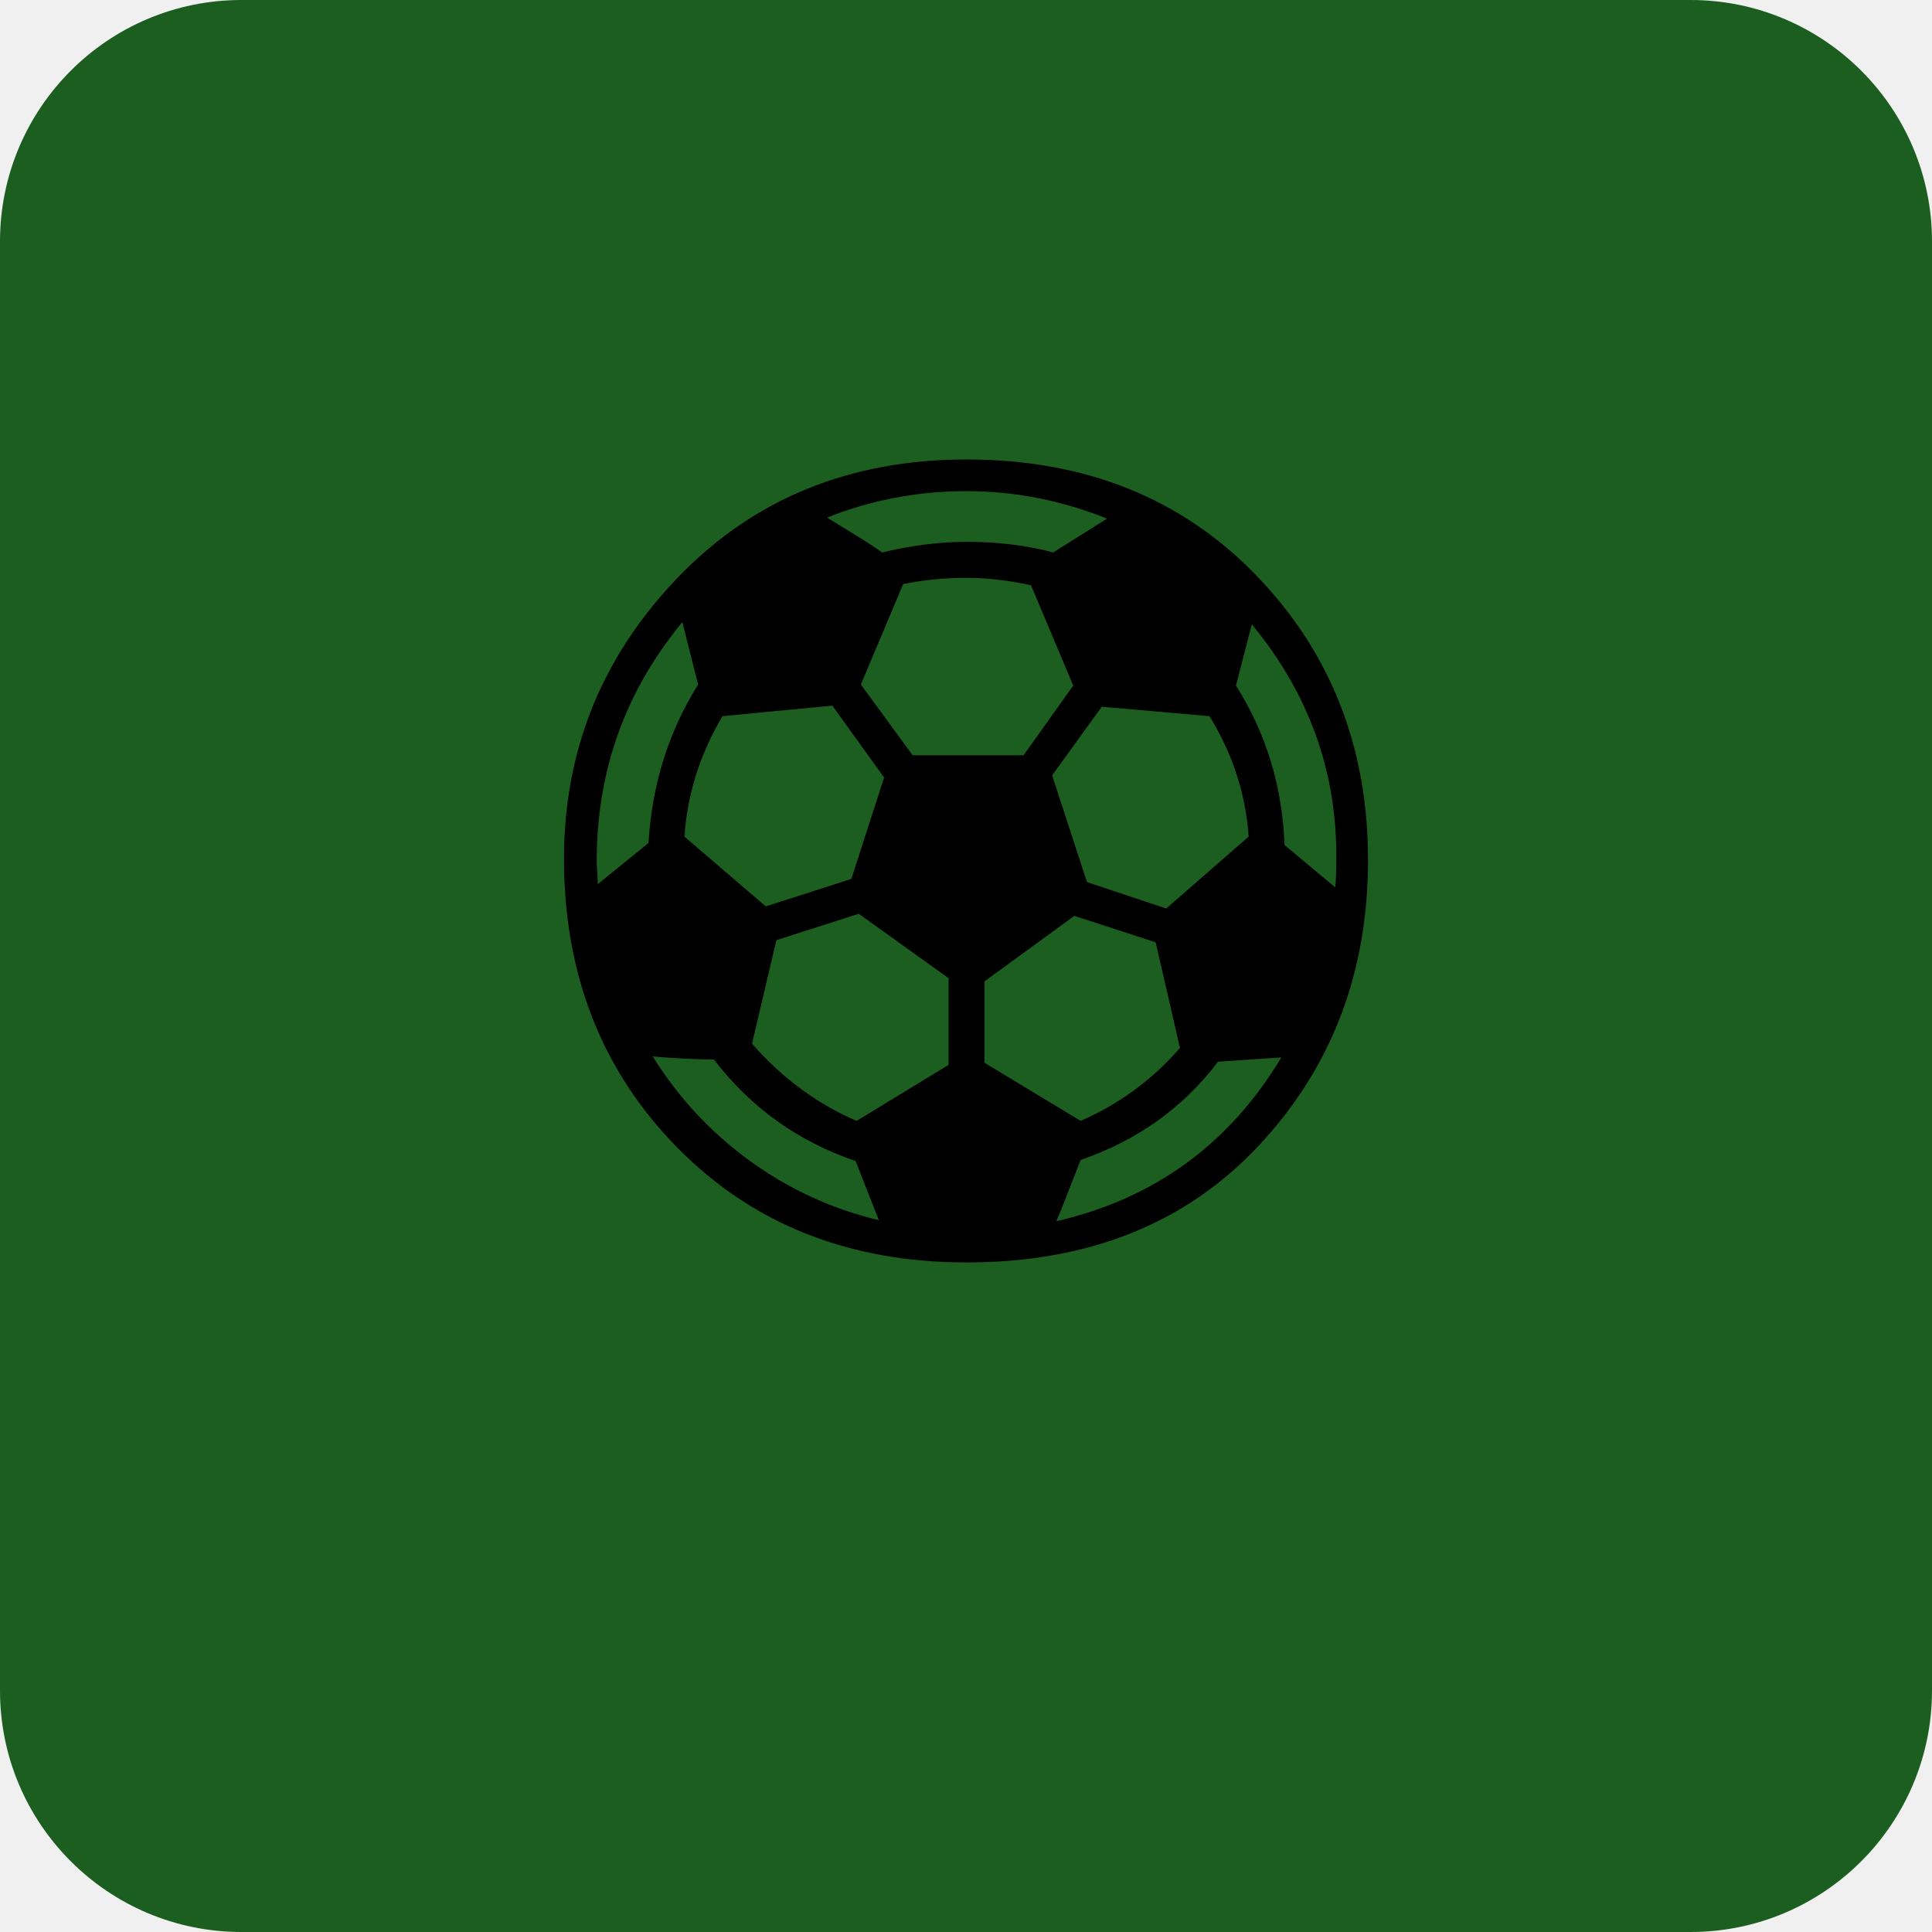
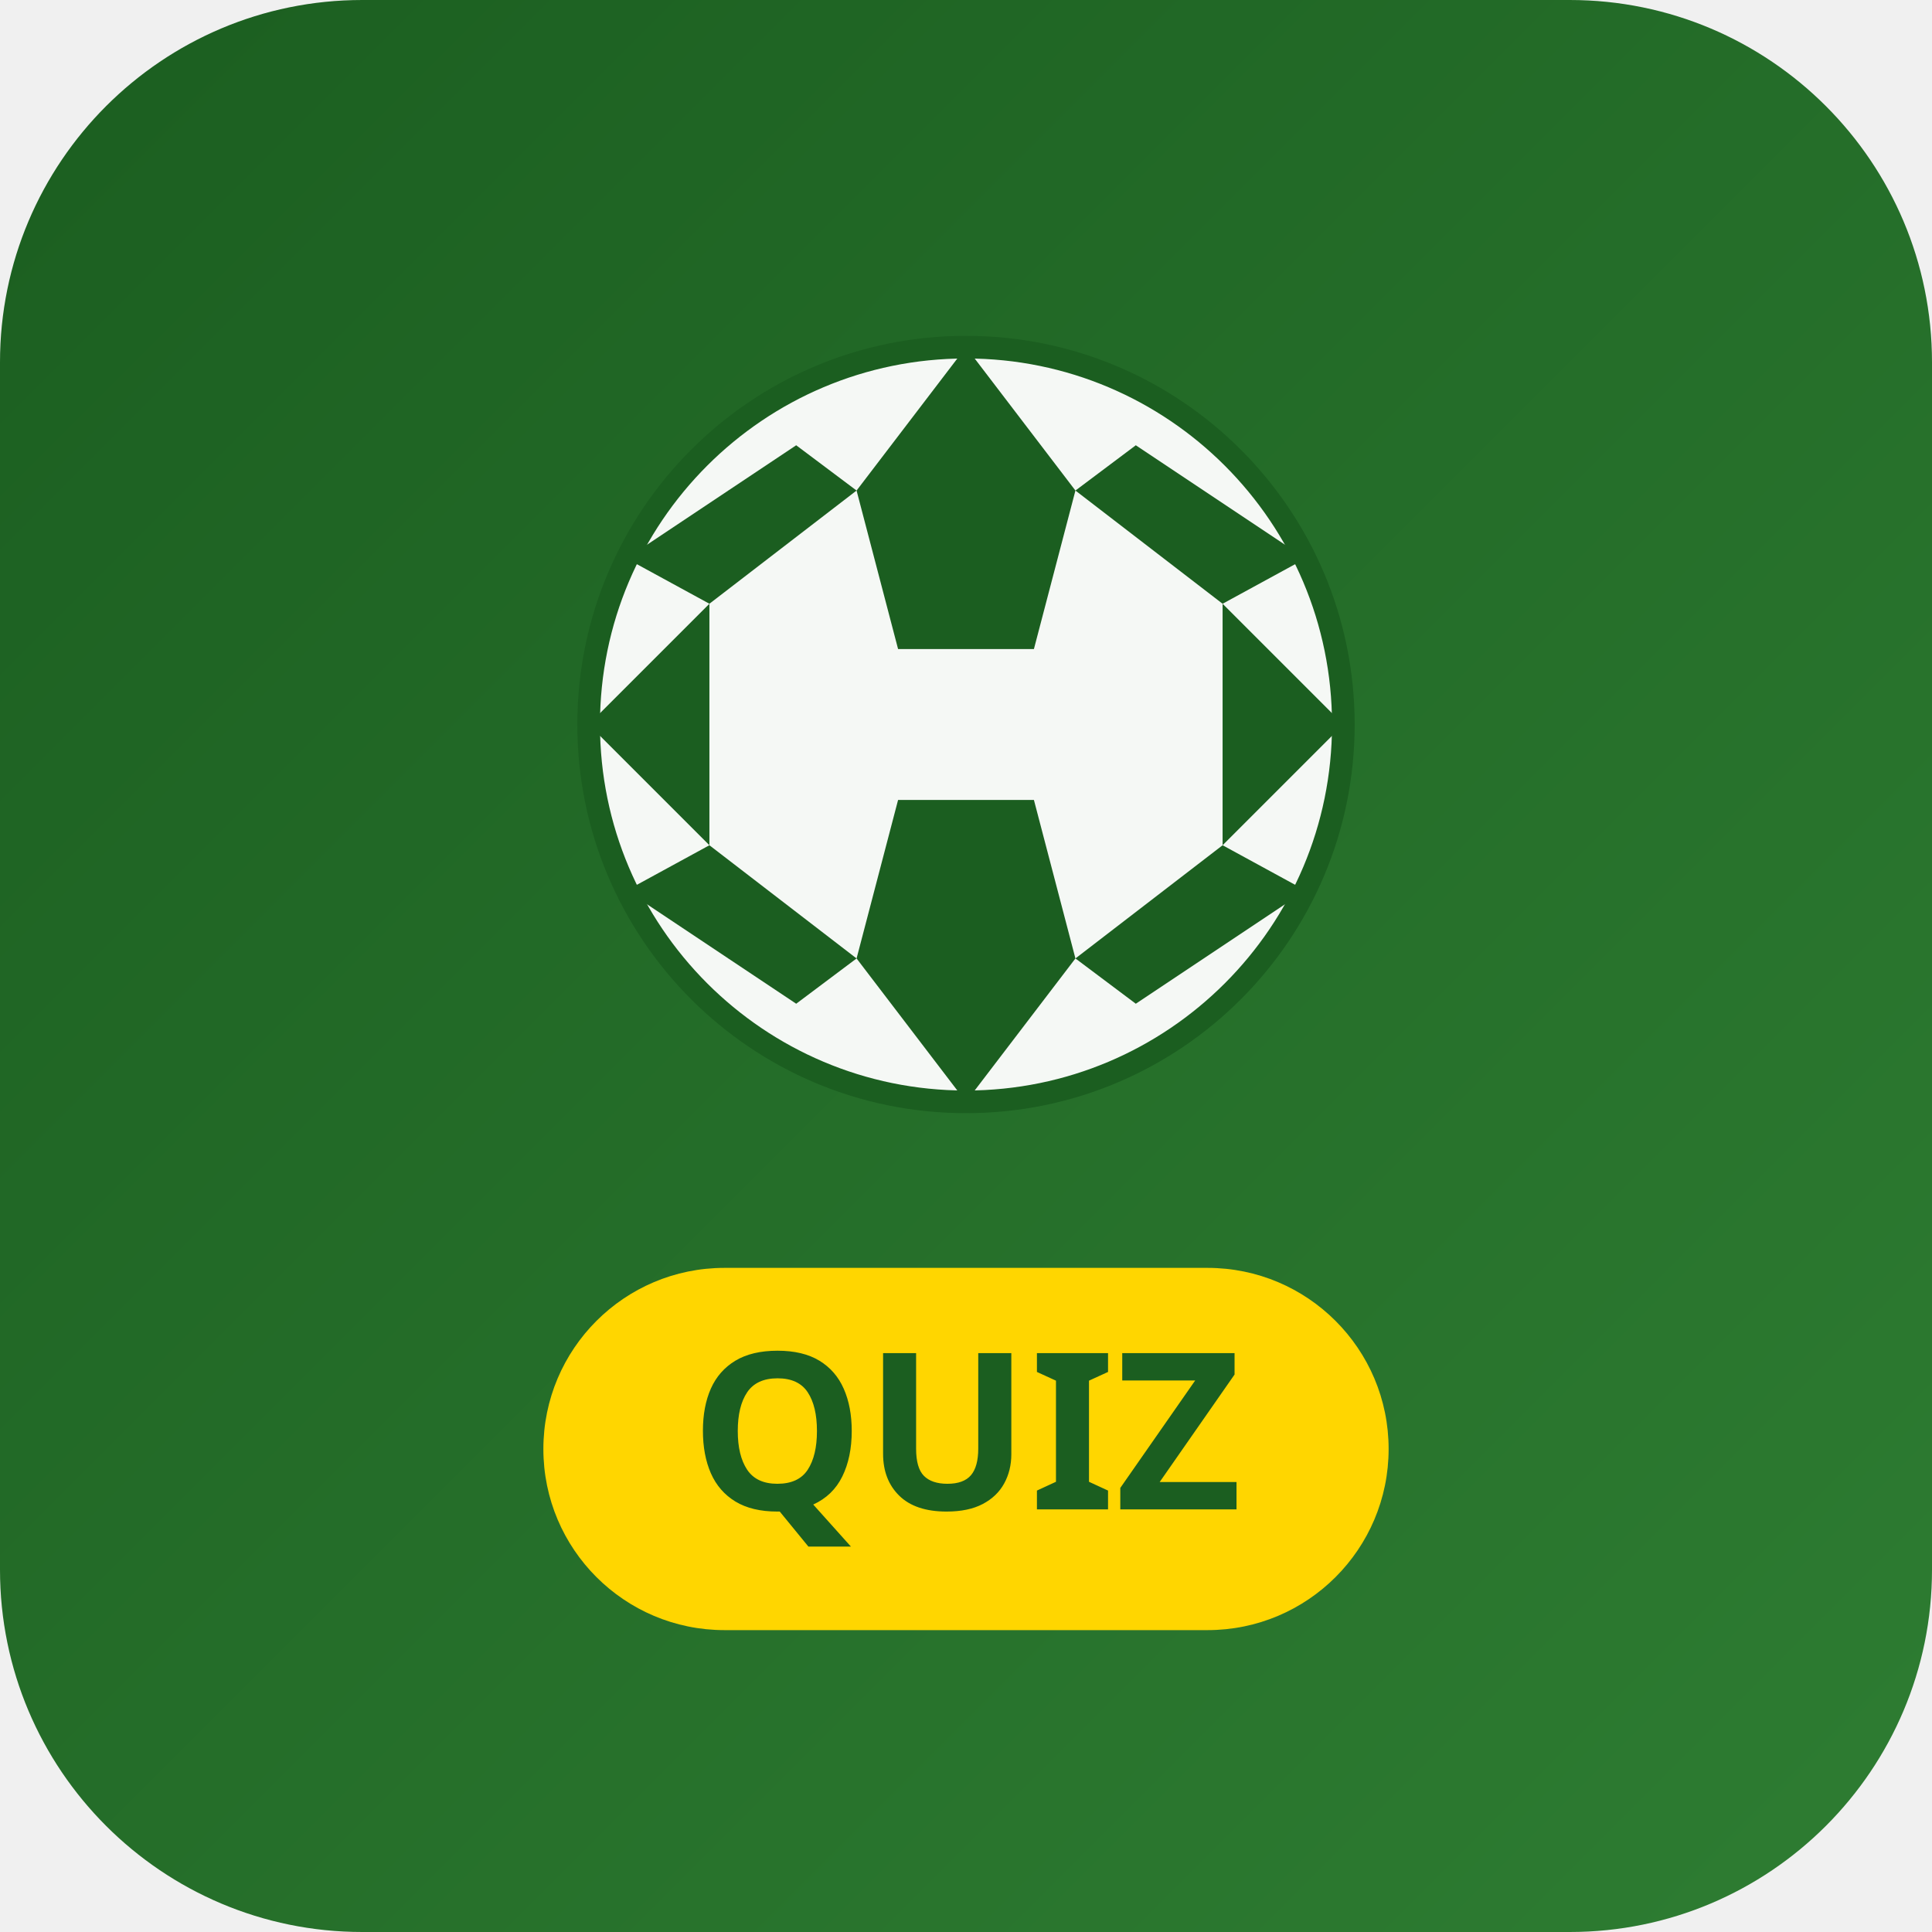
<svg xmlns="http://www.w3.org/2000/svg" width="512" height="512" viewBox="0 0 512 512">
-   <rect width="512" height="512" rx="64" fill="#1b5e20" />
-   <text x="256" y="320" font-size="280" text-anchor="middle" font-family="sans-serif">⚽</text>
+   <defs>
+     <linearGradient id="bg512" x1="0%" y1="0%" x2="100%" y2="100%">
+       <stop offset="0%" style="stop-color:#1b5e20" />
+       <stop offset="100%" style="stop-color:#2e7d32" />
+     </linearGradient>
+   </defs>
+   <rect width="512" height="512" rx="96" fill="url(#bg512)" />
+   <circle cx="256" cy="192" r="100" fill="#fff" opacity="0.95" />
+   <circle cx="256" cy="192" r="100" fill="none" stroke="#1b5e20" stroke-width="6" />
+   <polygon points="256,92 285,130 274,172 238,172 227,130" fill="#1b5e20" />
+   <polygon points="256,292 285,254 274,212 238,212 227,254" fill="#1b5e20" />
+   <polygon points="156,192 188,160 188,224" fill="#1b5e20" />
+   <polygon points="356,192 324,160 324,224" fill="#1b5e20" />
+   <polygon points="211,118 227,130 188,160 166,148" fill="#1b5e20" />
+   <polygon points="301,118 285,130 324,160 346,148" fill="#1b5e20" />
+   <polygon points="211,266 227,254 188,224 166,236" fill="#1b5e20" />
+   <polygon points="301,266 285,254 324,224 346,236" fill="#1b5e20" />
+   <rect x="144" y="336" width="224" height="96" rx="48" fill="#ffd600" />
+   <text x="256" y="400" font-family="system-ui,sans-serif" font-size="58" font-weight="900" fill="#1b5e20" text-anchor="middle">QUIZ</text>
</svg>
